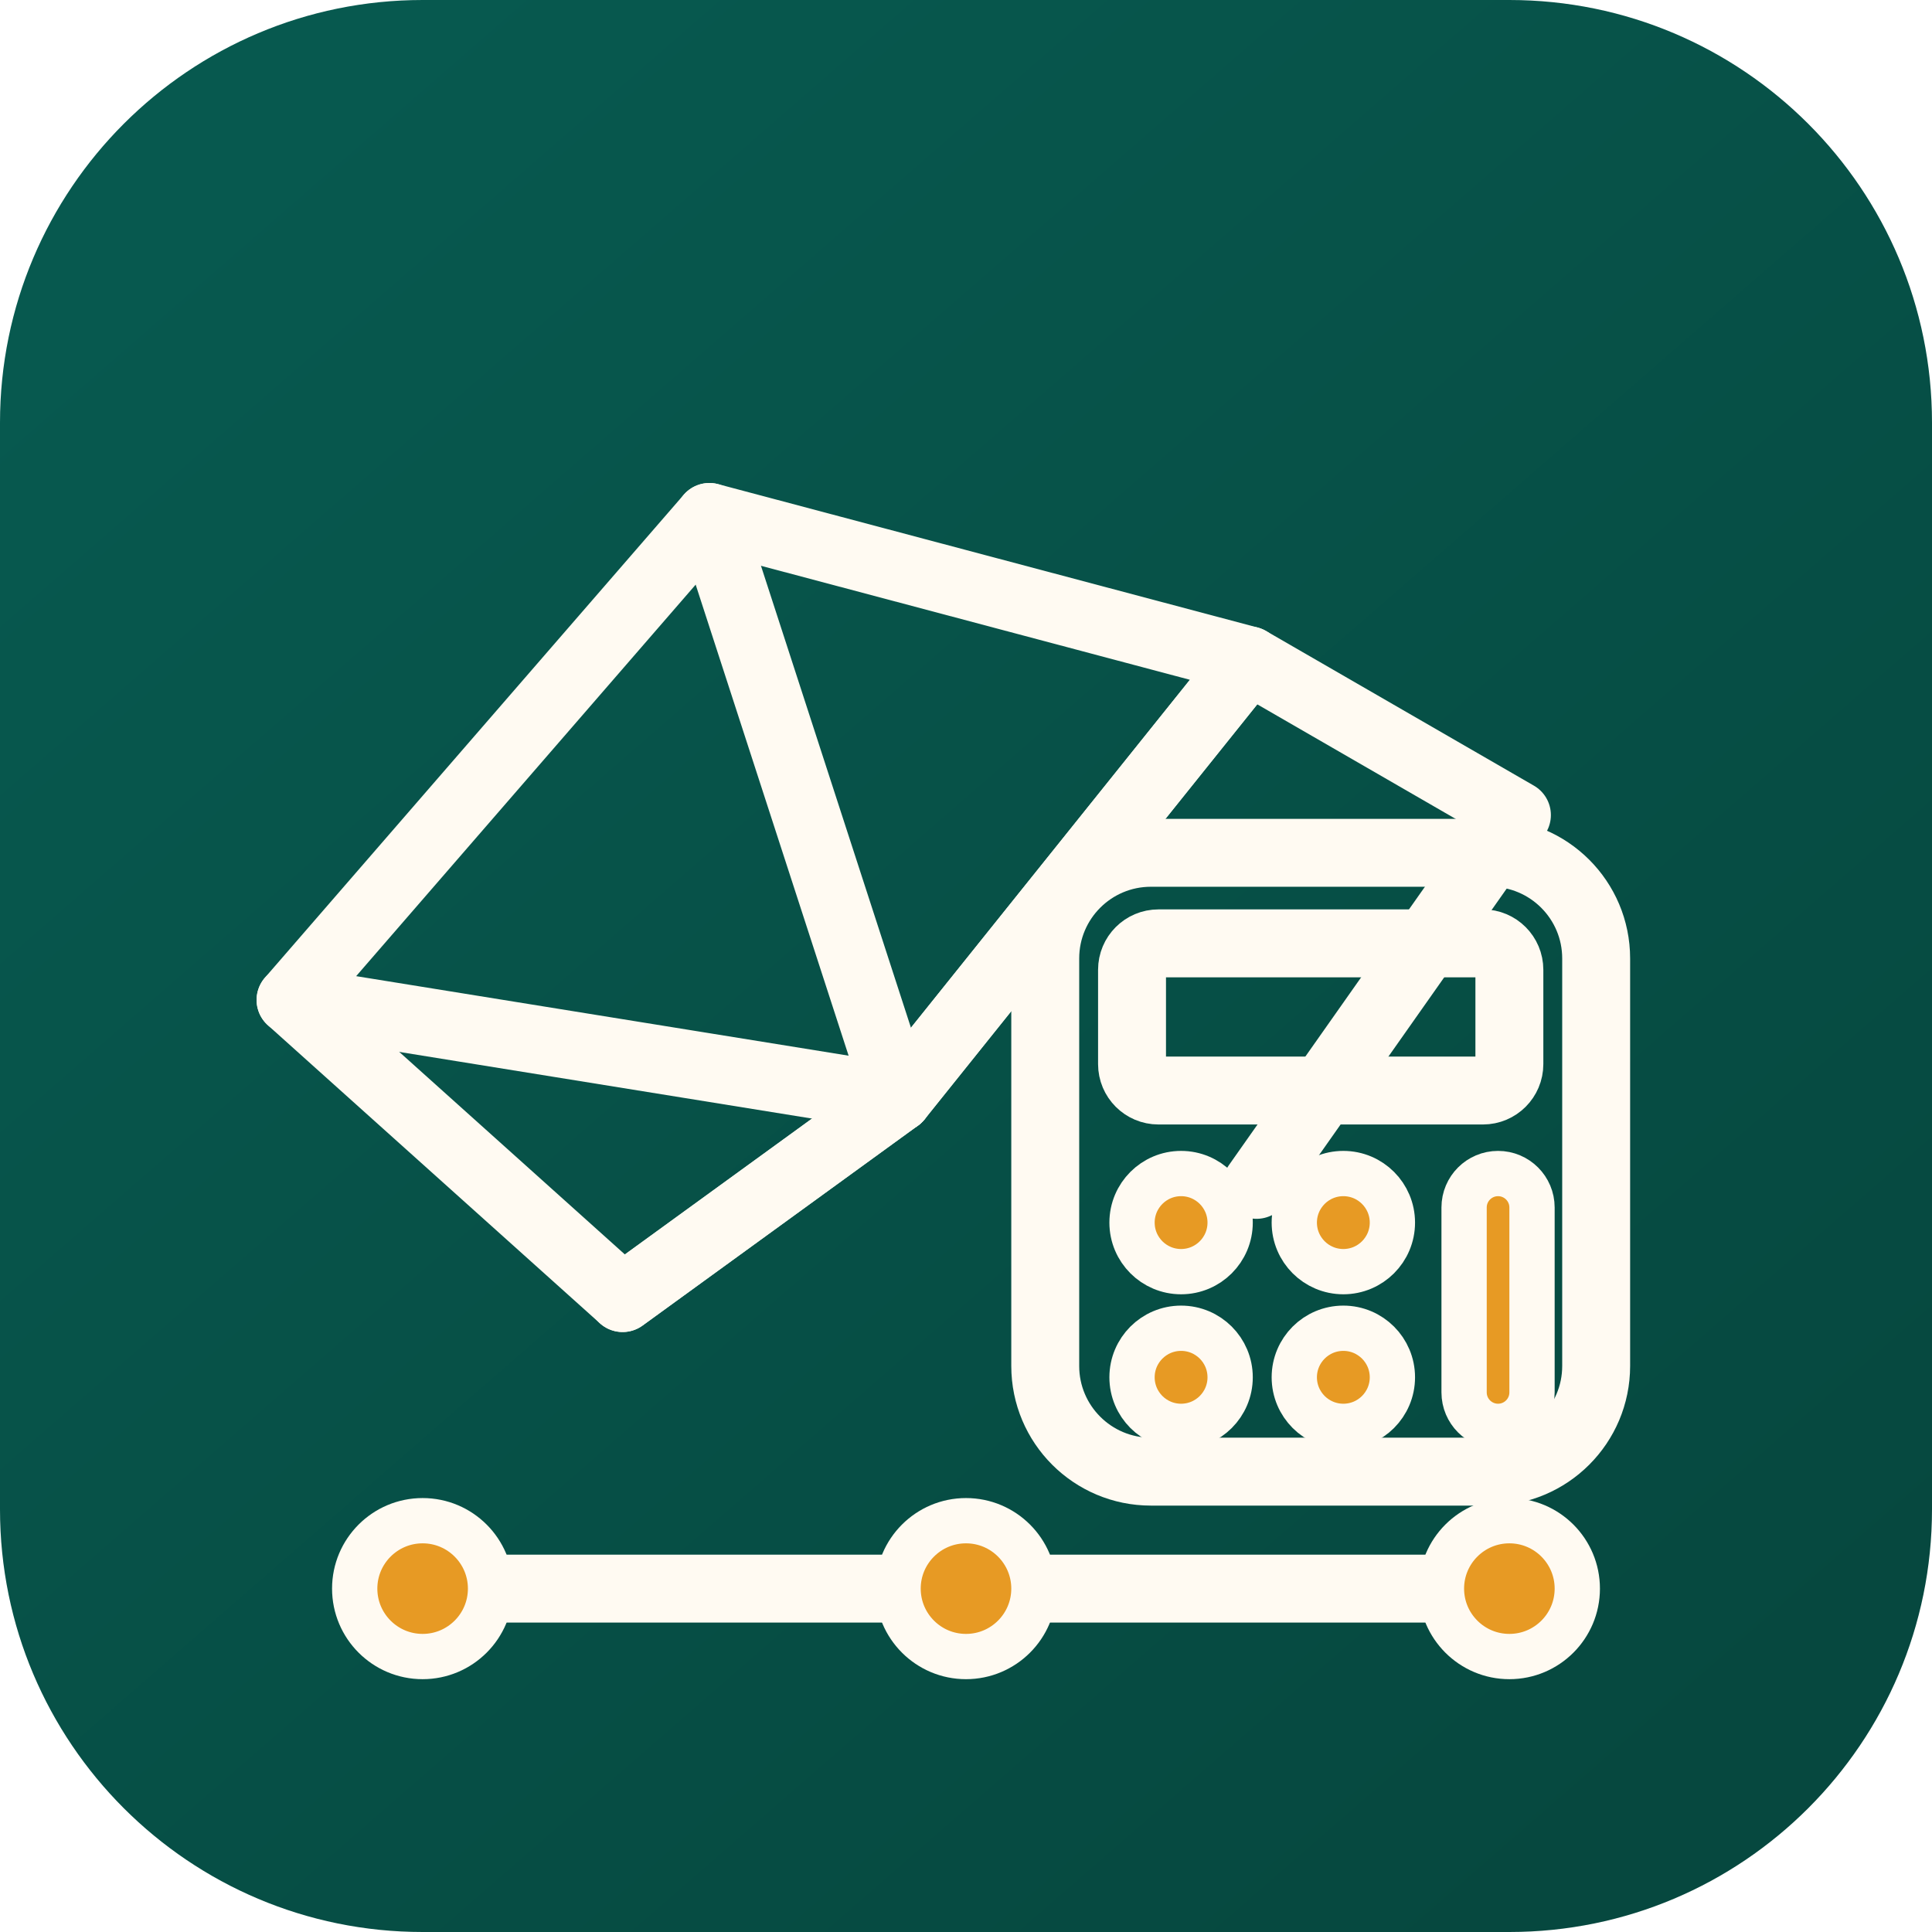
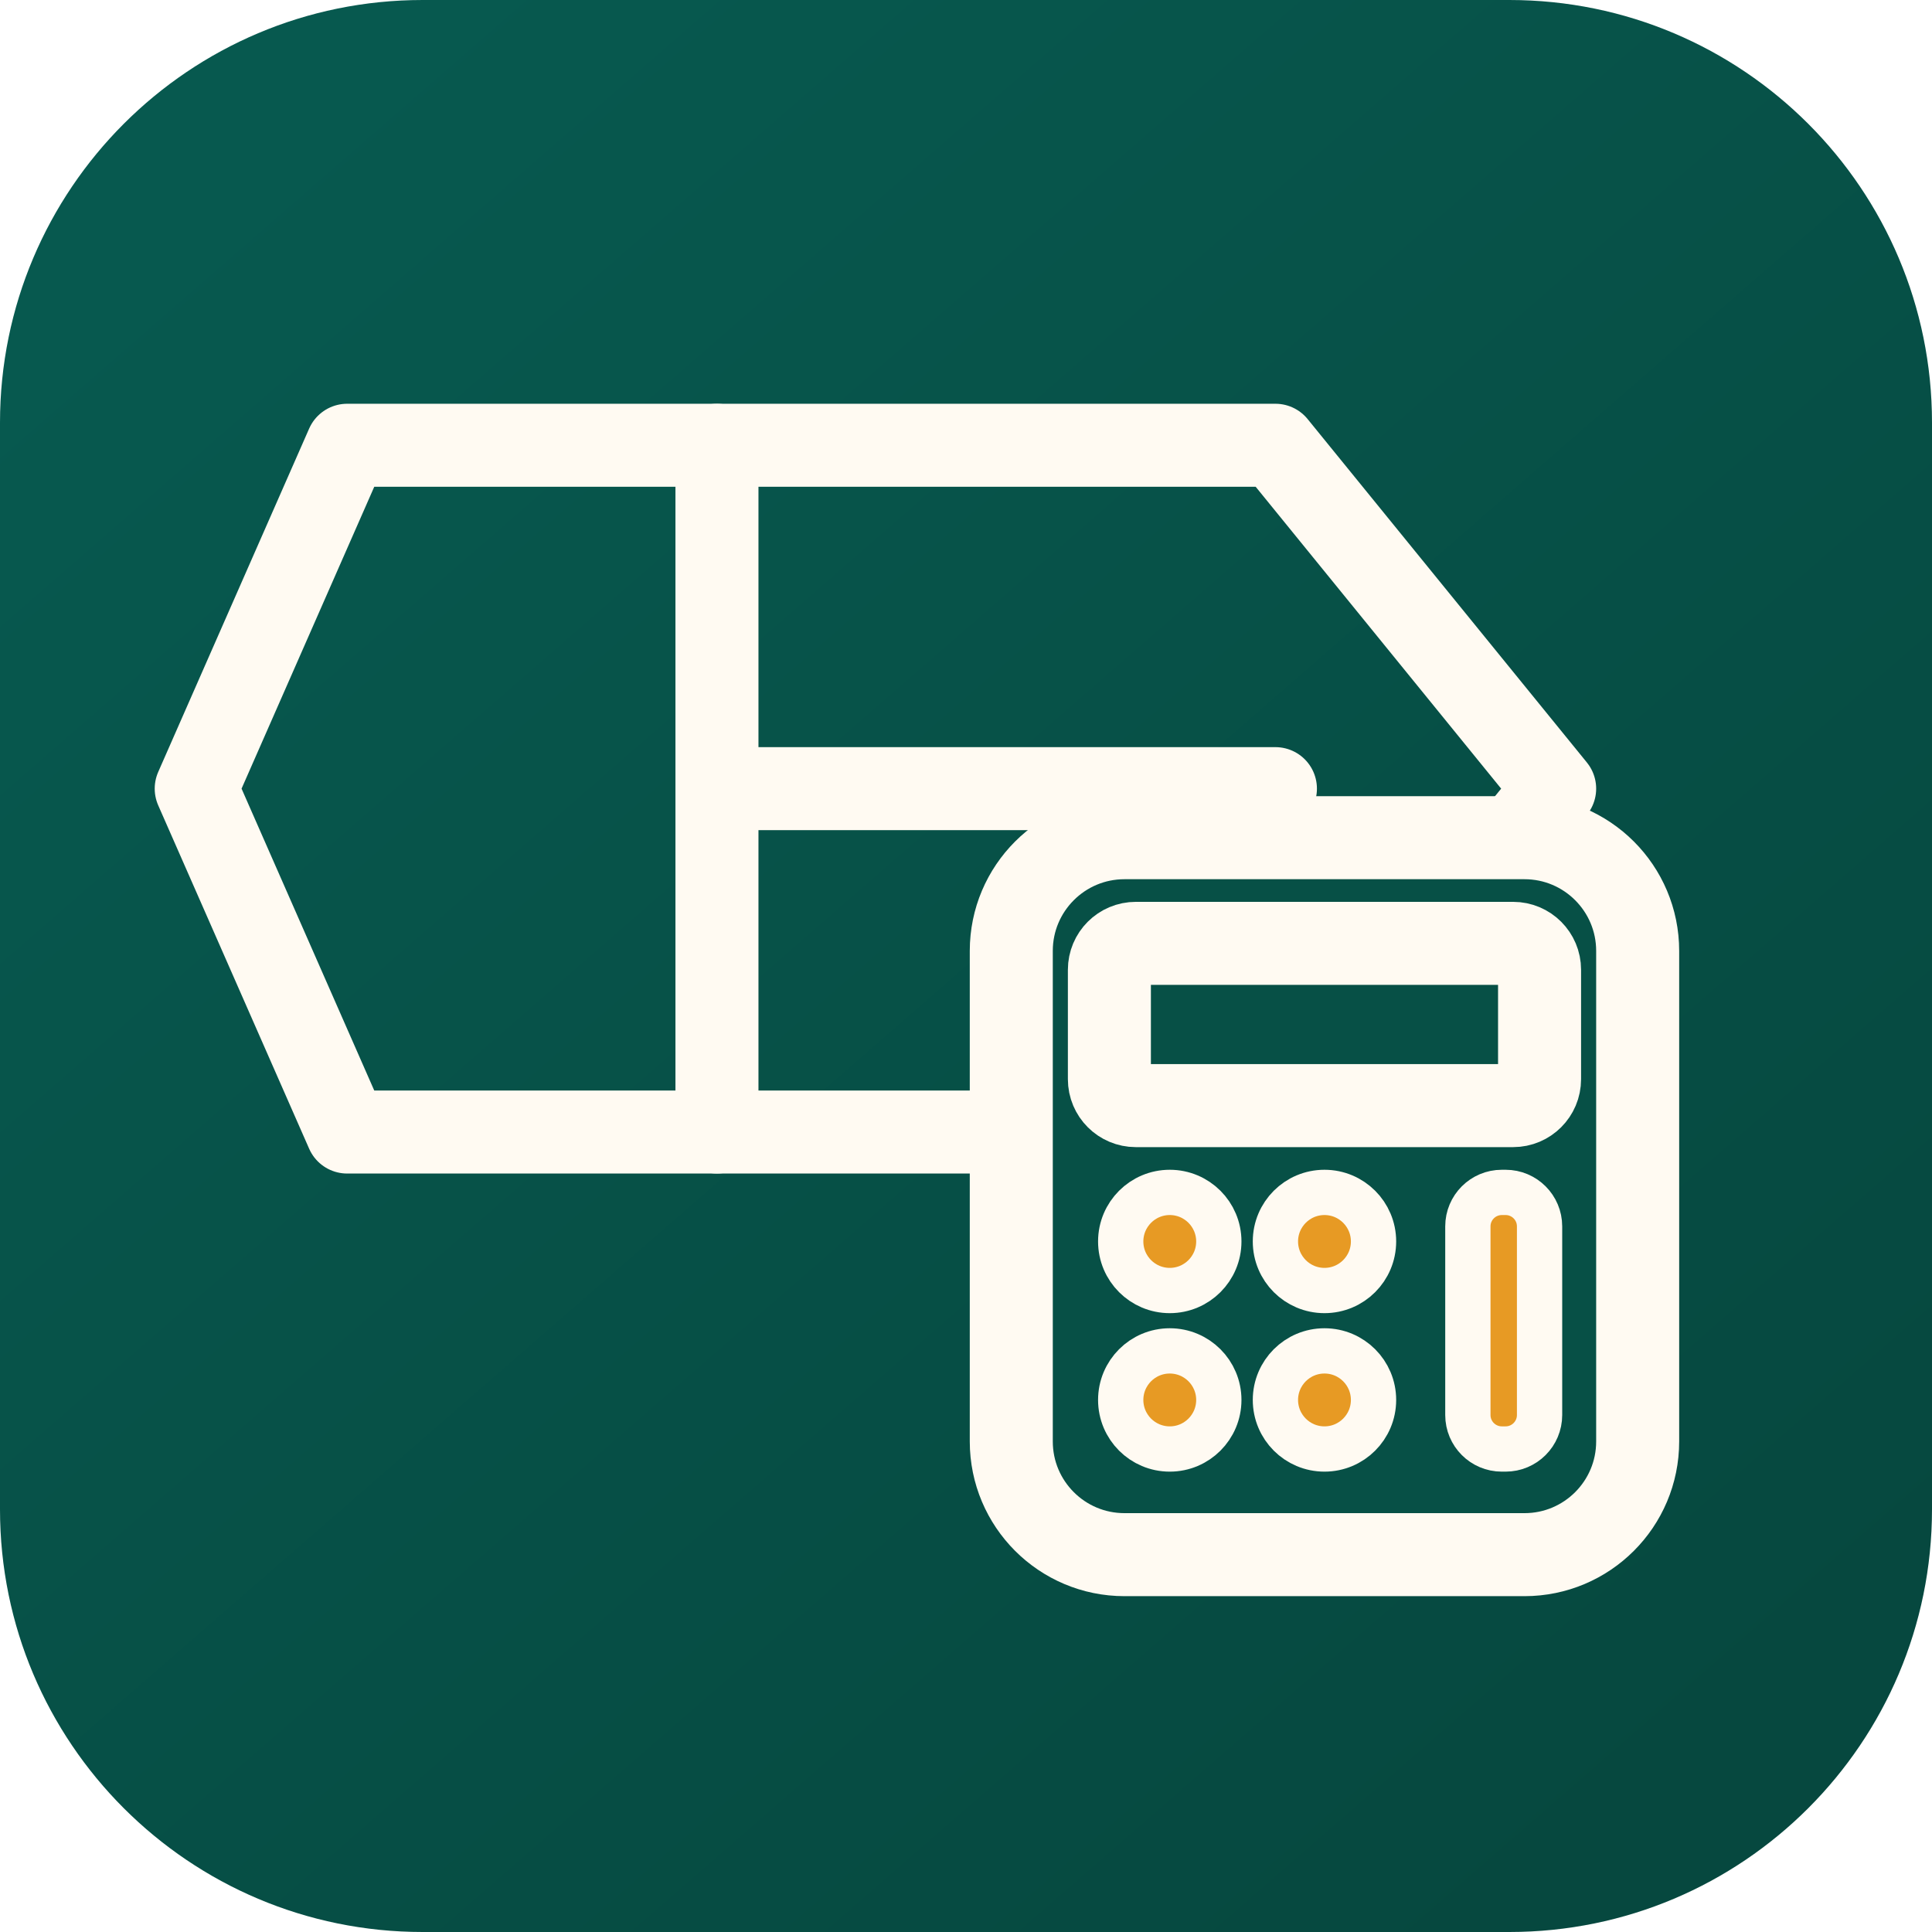
<svg xmlns="http://www.w3.org/2000/svg" viewBox="0 0 512 512">
  <defs>
    <linearGradient id="bg" x1="68" y1="40" x2="444" y2="472" gradientUnits="userSpaceOnUse">
      <stop stop-color="#07594f" />
      <stop offset="1" stop-color="#06483f" />
    </linearGradient>
  </defs>
  <rect width="512" height="512" rx="112" fill="url(#bg)" />
-   <g fill="none" stroke="#fffaf2" stroke-width="18" stroke-linecap="round" stroke-linejoin="round">
-     <path d="M77 265 188 137l143 38-93 116-161-26Z" />
-     <path d="m188 137 50 154" />
-     <path d="m77 265 88 79 73-53" />
-     <path d="m165 344 73-53 93-116 71 41-69 98" />
-     <rect x="277" y="226" width="146" height="164" rx="28" />
-     <rect x="300" y="250" width="100" height="39" rx="7" />
-     <path d="M102 421h308" />
+   <g fill="none" stroke="#fffaf2" stroke-width="22" stroke-linecap="round" stroke-linejoin="round">
+     <path d="M92 118h246l74 91-74 91H92L52 209l40-91Z" />
+     <path d="M190 118v182M190 209h148" />
+     <rect x="268" y="222" width="166" height="190" rx="30" fill="#075046" />
+     <rect x="294" y="250" width="114" height="43" rx="7" />
  </g>
  <g fill="#e79a24" stroke="#fffaf2" stroke-width="12">
-     <circle cx="112" cy="421" r="18" />
-     <circle cx="256" cy="421" r="18" />
-     <circle cx="400" cy="421" r="18" />
-     <circle cx="313" cy="324" r="13" />
-     <circle cx="356" cy="324" r="13" />
-     <circle cx="313" cy="365" r="13" />
-     <circle cx="356" cy="365" r="13" />
-     <rect x="388" y="311" width="18" height="67" rx="9" />
+     <circle cx="310" cy="329" r="13" />
+     <circle cx="351" cy="329" r="13" />
+     <circle cx="310" cy="371" r="13" />
+     <circle cx="351" cy="371" r="13" />
+     <rect x="389" y="316" width="19" height="68" rx="9" />
  </g>
</svg>
